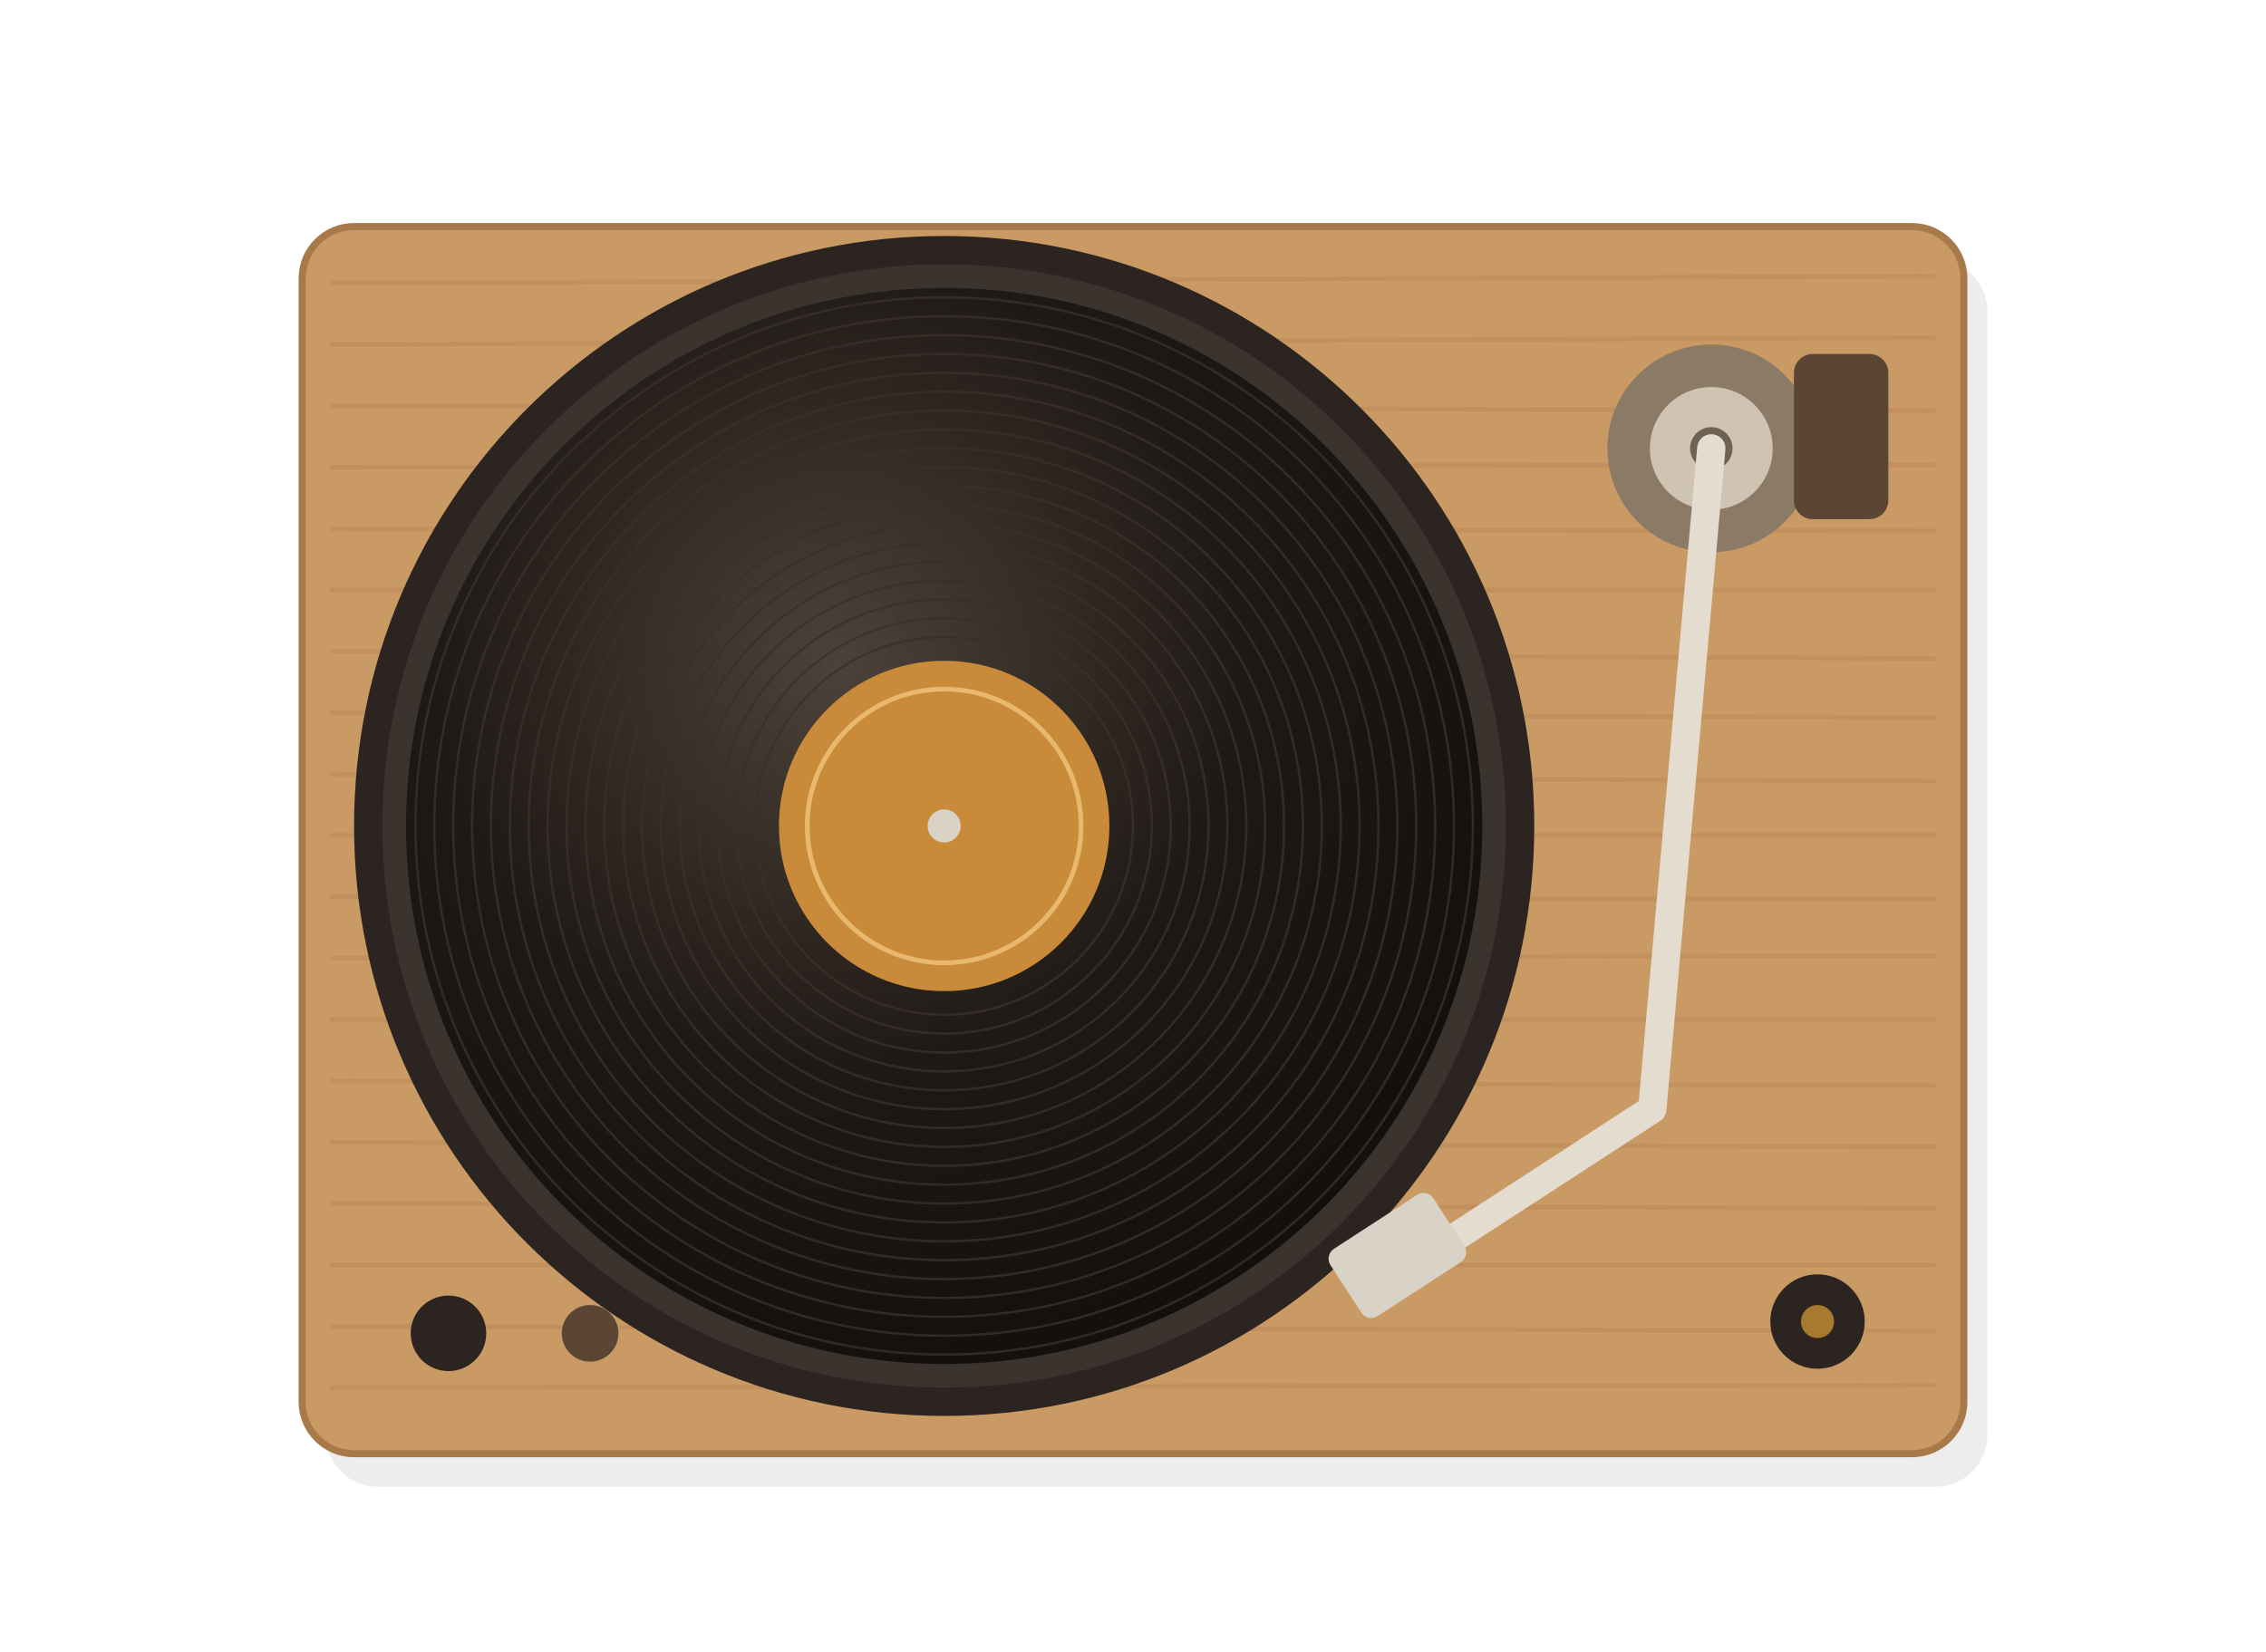
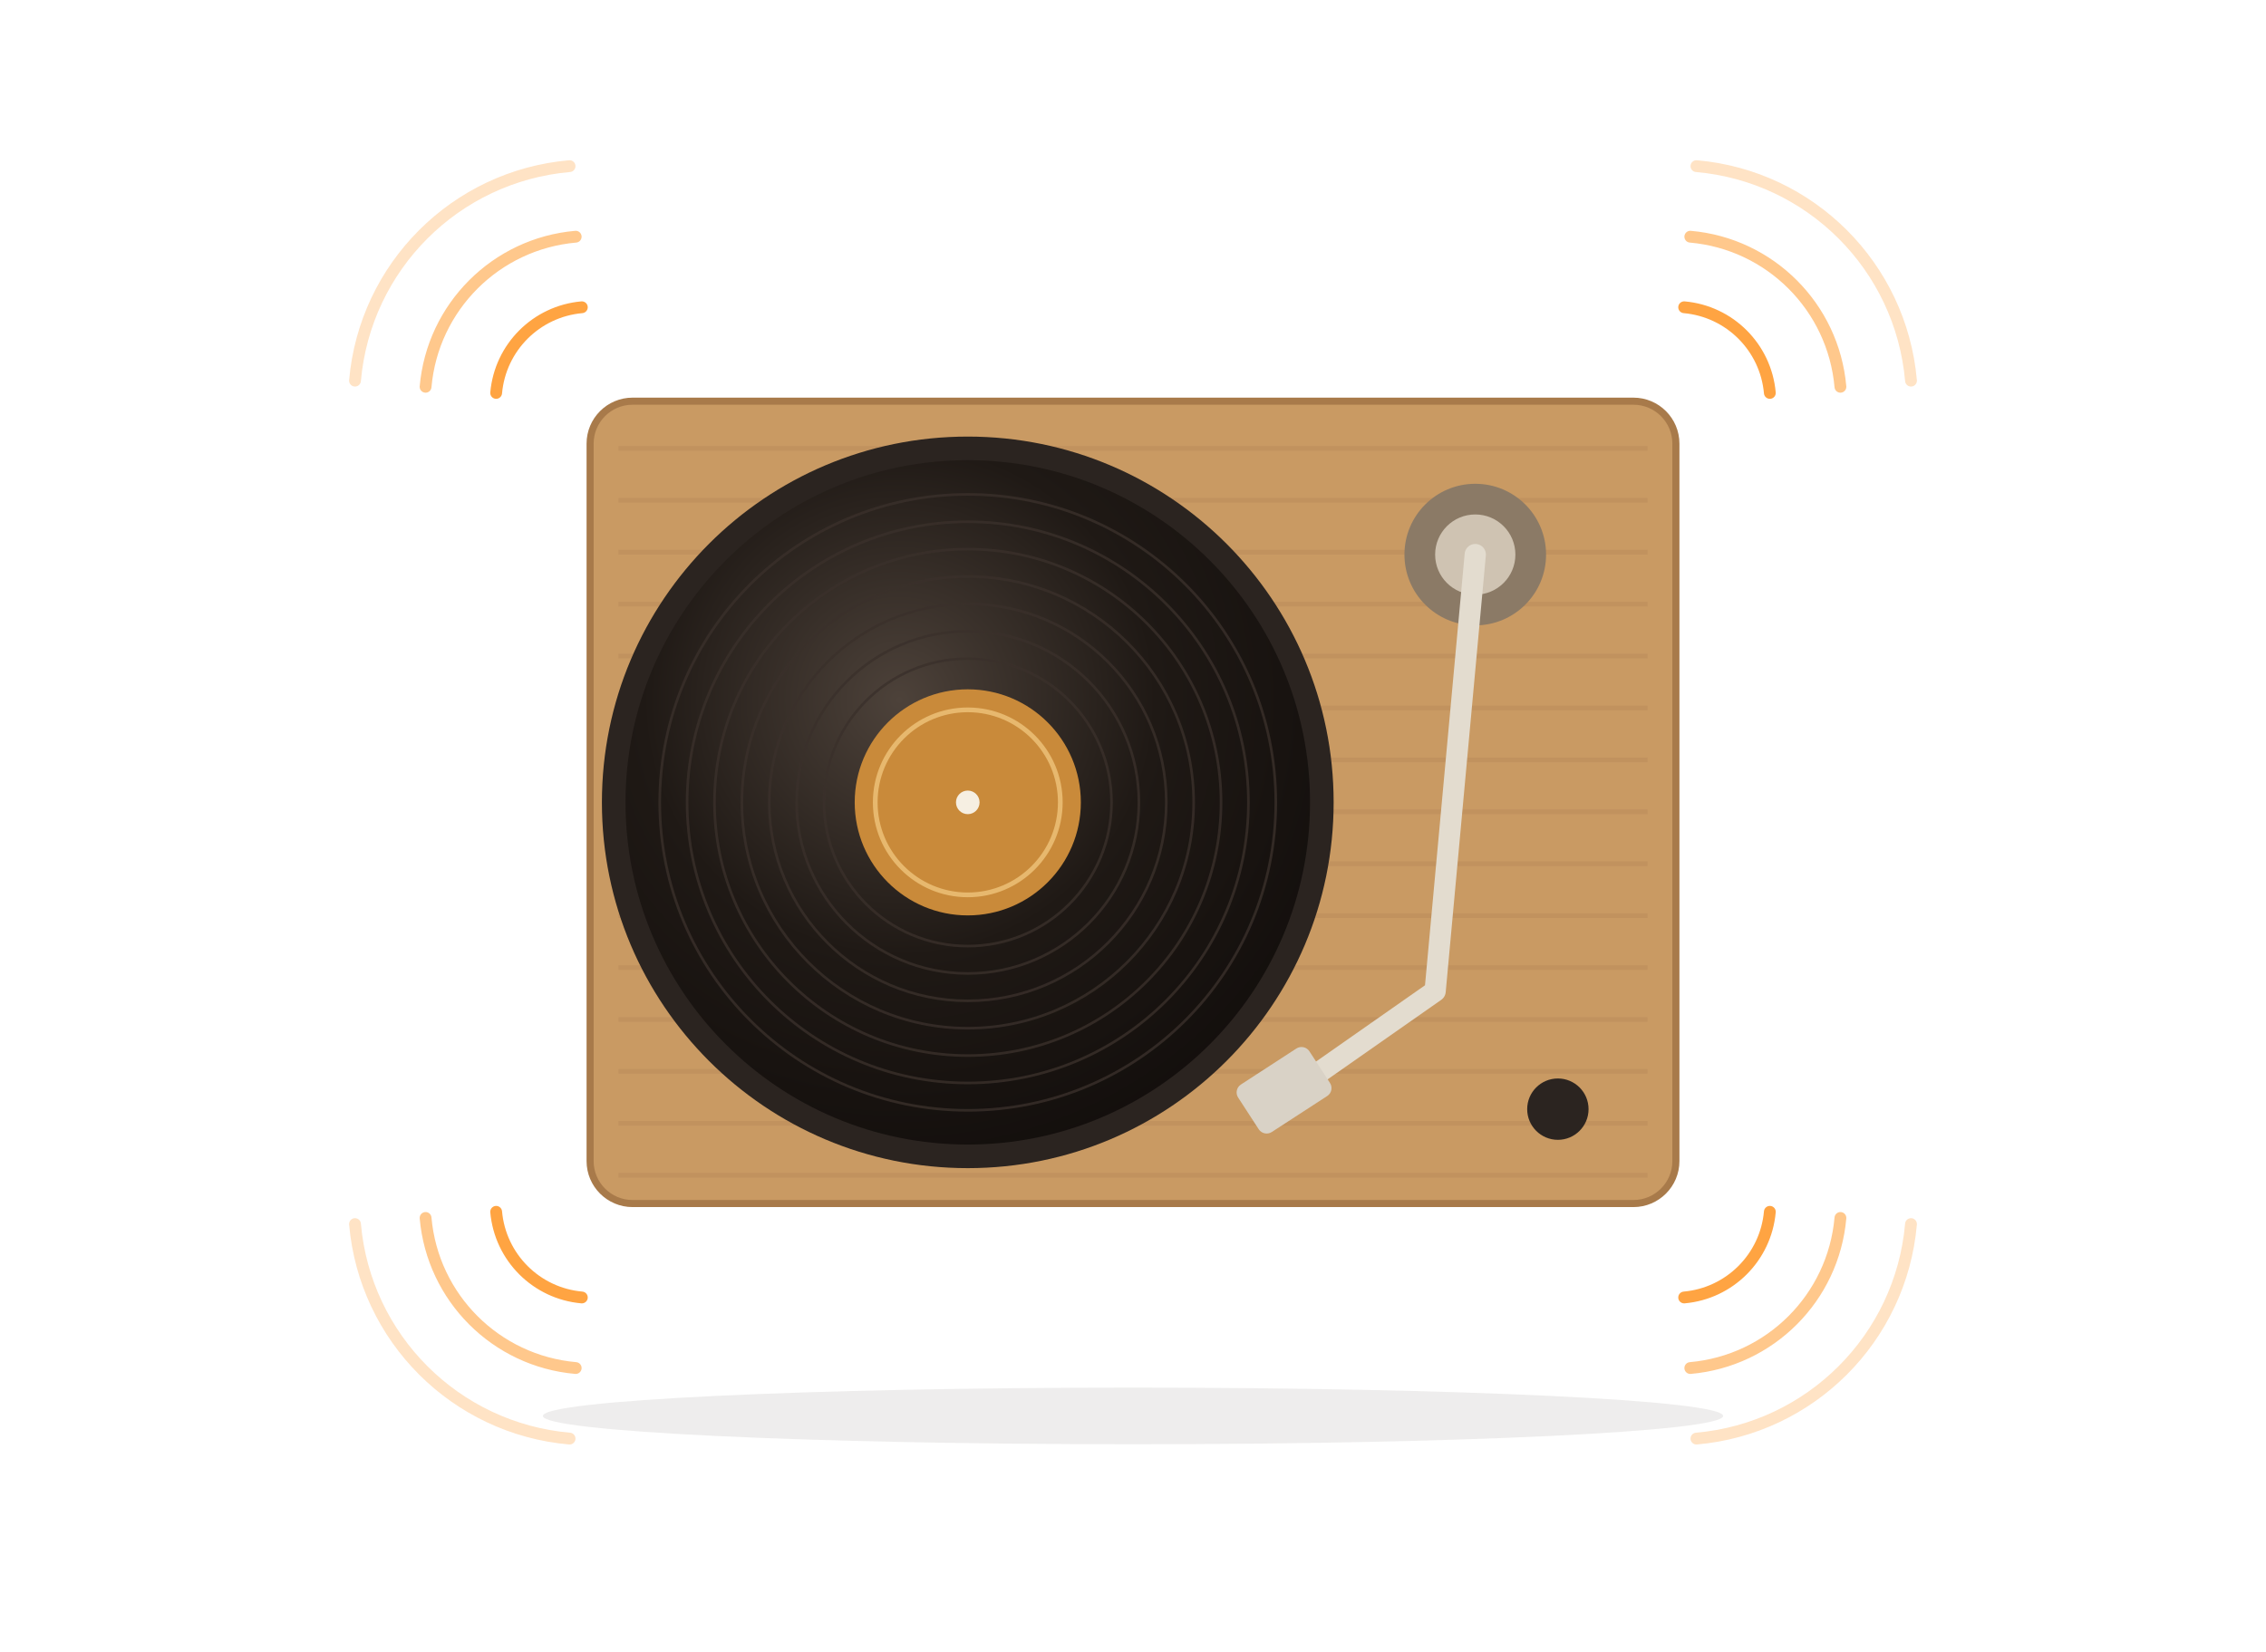
<svg xmlns="http://www.w3.org/2000/svg" viewBox="0 0 960 700">
  <defs>
-     <radialGradient id="g" cx=".4" cy=".35" r=".75">
+     <radialGradient id="rec" cx=".4" cy=".35" r=".75">
      <stop offset="0" stop-color="#4d423a" />
      <stop offset=".5" stop-color="#1f1915" />
      <stop offset="1" stop-color="#110d0b" />
    </radialGradient>
+     <linearGradient id="shine" x1="0" y1="0" x2="1" y2="1">
+       <stop offset=".3" stop-color="#fff" stop-opacity="0" />
+       <stop offset=".44" stop-color="#fff" stop-opacity=".15" />
+       <stop offset=".52" stop-color="#fff" stop-opacity="0" />
+     </linearGradient>
  </defs>
-   <rect x="128" y="96" width="704" height="520" rx="22" fill="#2a1d14" opacity=".08" transform="translate(10 14)" />
-   <rect x="128" y="96" width="704" height="520" rx="22" fill="#c99a63" />
-   <rect x="128" y="96" width="704" height="520" rx="22" fill="none" stroke="#a87a4a" stroke-width="3" />
-   <g stroke="#b9895a" stroke-width="2" opacity=".55">
-     <line x1="140" y1="120" x2="820" y2="117" />
-     <line x1="140" y1="146" x2="820" y2="143" />
-     <line x1="140" y1="172" x2="820" y2="174" />
-     <line x1="140" y1="198" x2="820" y2="197" />
-     <line x1="140" y1="224" x2="820" y2="225" />
-     <line x1="140" y1="250" x2="820" y2="250" />
-     <line x1="140" y1="276" x2="820" y2="279" />
-     <line x1="140" y1="302" x2="820" y2="304" />
-     <line x1="140" y1="328" x2="820" y2="331" />
-     <line x1="140" y1="354" x2="820" y2="354" />
-     <line x1="140" y1="380" x2="820" y2="381" />
-     <line x1="140" y1="406" x2="820" y2="405" />
-     <line x1="140" y1="432" x2="820" y2="432" />
-     <line x1="140" y1="458" x2="820" y2="460" />
-     <line x1="140" y1="484" x2="820" y2="486" />
-     <line x1="140" y1="510" x2="820" y2="512" />
-     <line x1="140" y1="536" x2="820" y2="536" />
-     <line x1="140" y1="562" x2="820" y2="564" />
-     <line x1="140" y1="588" x2="820" y2="587" />
+   <ellipse cx="480" cy="600" rx="250" ry="12" fill="#2a1d14" opacity=".08" />
+   <rect x="250" y="170" width="460" height="340" rx="18" fill="#c99a63" />
+   <rect x="250" y="170" width="460" height="340" rx="18" fill="none" stroke="#a87a4a" stroke-width="3" />
+   <g stroke="#b9895a" stroke-width="2" opacity=".5">
+     <line x1="262" y1="190" x2="698" y2="190" />
+     <line x1="262" y1="212" x2="698" y2="212" />
+     <line x1="262" y1="234" x2="698" y2="234" />
+     <line x1="262" y1="256" x2="698" y2="256" />
+     <line x1="262" y1="278" x2="698" y2="278" />
+     <line x1="262" y1="300" x2="698" y2="300" />
+     <line x1="262" y1="322" x2="698" y2="322" />
+     <line x1="262" y1="344" x2="698" y2="344" />
+     <line x1="262" y1="366" x2="698" y2="366" />
+     <line x1="262" y1="388" x2="698" y2="388" />
+     <line x1="262" y1="410" x2="698" y2="410" />
+     <line x1="262" y1="432" x2="698" y2="432" />
+     <line x1="262" y1="454" x2="698" y2="454" />
+     <line x1="262" y1="476" x2="698" y2="476" />
+     <line x1="262" y1="498" x2="698" y2="498" />
  </g>
-   <circle cx="400" cy="350" r="250" fill="#2b2420" />
-   <circle cx="400" cy="350" r="238" fill="#3b332d" />
-   <circle cx="400" cy="350" r="228" fill="url(#g)" />
-   <circle cx="400" cy="350" r="80" fill="none" stroke="#3a302a" stroke-width="1" opacity=".8" />
-   <circle cx="400" cy="350" r="88" fill="none" stroke="#3a302a" stroke-width="1" opacity=".8" />
-   <circle cx="400" cy="350" r="96" fill="none" stroke="#3a302a" stroke-width="1" opacity=".8" />
-   <circle cx="400" cy="350" r="104" fill="none" stroke="#3a302a" stroke-width="1" opacity=".8" />
-   <circle cx="400" cy="350" r="112" fill="none" stroke="#3a302a" stroke-width="1" opacity=".8" />
-   <circle cx="400" cy="350" r="120" fill="none" stroke="#3a302a" stroke-width="1" opacity=".8" />
-   <circle cx="400" cy="350" r="128" fill="none" stroke="#3a302a" stroke-width="1" opacity=".8" />
-   <circle cx="400" cy="350" r="136" fill="none" stroke="#3a302a" stroke-width="1" opacity=".8" />
-   <circle cx="400" cy="350" r="144" fill="none" stroke="#3a302a" stroke-width="1" opacity=".8" />
-   <circle cx="400" cy="350" r="152" fill="none" stroke="#3a302a" stroke-width="1" opacity=".8" />
-   <circle cx="400" cy="350" r="160" fill="none" stroke="#3a302a" stroke-width="1" opacity=".8" />
-   <circle cx="400" cy="350" r="168" fill="none" stroke="#3a302a" stroke-width="1" opacity=".8" />
-   <circle cx="400" cy="350" r="176" fill="none" stroke="#3a302a" stroke-width="1" opacity=".8" />
-   <circle cx="400" cy="350" r="184" fill="none" stroke="#3a302a" stroke-width="1" opacity=".8" />
-   <circle cx="400" cy="350" r="192" fill="none" stroke="#3a302a" stroke-width="1" opacity=".8" />
-   <circle cx="400" cy="350" r="200" fill="none" stroke="#3a302a" stroke-width="1" opacity=".8" />
-   <circle cx="400" cy="350" r="208" fill="none" stroke="#3a302a" stroke-width="1" opacity=".8" />
-   <circle cx="400" cy="350" r="216" fill="none" stroke="#3a302a" stroke-width="1" opacity=".8" />
-   <circle cx="400" cy="350" r="224" fill="none" stroke="#3a302a" stroke-width="1" opacity=".8" />
-   <circle cx="400" cy="350" r="70" fill="#c98a3a" />
-   <circle cx="400" cy="350" r="58" fill="none" stroke="#e7b86e" stroke-width="2" />
-   <circle cx="400" cy="350" r="7" fill="#d9d2c6" />
-   <circle cx="725" cy="190" r="44" fill="#8b7a66" />
-   <circle cx="725" cy="190" r="26" fill="#cfc3b2" />
-   <circle cx="725" cy="190" r="9" fill="#6f6254" />
-   <rect x="760" y="150" width="40" height="70" rx="8" fill="#5b4636" />
-   <path d="M725 190 L700 470 L600 535" fill="none" stroke="#e3dccf" stroke-width="12" stroke-linecap="round" stroke-linejoin="round" />
-   <rect x="566" y="515" width="52" height="34" rx="5" transform="rotate(-33 592 532)" fill="#d9d2c6" />
-   <circle cx="190" cy="565" r="16" fill="#2b2420" />
-   <circle cx="250" cy="565" r="12" fill="#5b4636" />
-   <circle cx="770" cy="560" r="20" fill="#2b2420" />
-   <circle cx="770" cy="560" r="7" fill="#a87a2f" />
+   <circle cx="410" cy="340" r="155" fill="#2b2420" />
+   <circle cx="410" cy="340" r="145" fill="url(#rec)" />
+   <circle cx="410" cy="340" r="60.9" fill="none" stroke="#3a302a" stroke-width="1.1" opacity=".8" />
+   <circle cx="410" cy="340" r="72.5" fill="none" stroke="#3a302a" stroke-width="1.1" opacity=".8" />
+   <circle cx="410" cy="340" r="84.1" fill="none" stroke="#3a302a" stroke-width="1.1" opacity=".8" />
+   <circle cx="410" cy="340" r="95.7" fill="none" stroke="#3a302a" stroke-width="1.1" opacity=".8" />
+   <circle cx="410" cy="340" r="107.3" fill="none" stroke="#3a302a" stroke-width="1.1" opacity=".8" />
+   <circle cx="410" cy="340" r="118.9" fill="none" stroke="#3a302a" stroke-width="1.1" opacity=".8" />
+   <circle cx="410" cy="340" r="130.5" fill="none" stroke="#3a302a" stroke-width="1.1" opacity=".8" />
+   <circle cx="410" cy="340" r="47.9" fill="#c98a3a" />
+   <circle cx="410" cy="340" r="39.2" fill="none" stroke="#e7b86e" stroke-width="2" />
+   <circle cx="410" cy="340" r="5.0" fill="#f6efe2" />
+   <circle cx="625" cy="235" r="30" fill="#8b7a66" />
+   <circle cx="625" cy="235" r="17" fill="#cfc3b2" />
+   <path d="M625 235 L608 420 L548 462" fill="none" stroke="#e3dccf" stroke-width="9" stroke-linecap="round" stroke-linejoin="round" />
+   <rect x="526" y="450" width="36" height="24" rx="4" transform="rotate(-33 544 462)" fill="#d9d2c6" />
+   <circle cx="660" cy="470" r="13" fill="#2b2420" />
+   <path d="M246.5 549.8 A40 40 0 0 1 210.2 513.5" fill="none" stroke="#ff9a2e" stroke-width="5" stroke-linecap="round" opacity="0.9" />
+   <path d="M243.9 579.7 A70 70 0 0 1 180.3 516.1" fill="none" stroke="#ff9a2e" stroke-width="5" stroke-linecap="round" opacity="0.55" />
+   <path d="M241.3 609.6 A100 100 0 0 1 150.4 518.7" fill="none" stroke="#ff9a2e" stroke-width="5" stroke-linecap="round" opacity="0.28" />
+   <path d="M749.8 513.5 A40 40 0 0 1 713.5 549.8" fill="none" stroke="#ff9a2e" stroke-width="5" stroke-linecap="round" opacity="0.9" />
+   <path d="M779.7 516.1 A70 70 0 0 1 716.1 579.7" fill="none" stroke="#ff9a2e" stroke-width="5" stroke-linecap="round" opacity="0.55" />
+   <path d="M809.6 518.7 A100 100 0 0 1 718.7 609.6" fill="none" stroke="#ff9a2e" stroke-width="5" stroke-linecap="round" opacity="0.28" />
+   <path d="M210.2 166.5 A40 40 0 0 1 246.5 130.2" fill="none" stroke="#ff9a2e" stroke-width="5" stroke-linecap="round" opacity="0.9" />
+   <path d="M180.3 163.9 A70 70 0 0 1 243.9 100.3" fill="none" stroke="#ff9a2e" stroke-width="5" stroke-linecap="round" opacity="0.55" />
+   <path d="M150.4 161.3 A100 100 0 0 1 241.3 70.4" fill="none" stroke="#ff9a2e" stroke-width="5" stroke-linecap="round" opacity="0.28" />
+   <path d="M713.5 130.2 A40 40 0 0 1 749.8 166.5" fill="none" stroke="#ff9a2e" stroke-width="5" stroke-linecap="round" opacity="0.9" />
+   <path d="M716.1 100.3 A70 70 0 0 1 779.7 163.9" fill="none" stroke="#ff9a2e" stroke-width="5" stroke-linecap="round" opacity="0.55" />
+   <path d="M718.7 70.4 A100 100 0 0 1 809.6 161.3" fill="none" stroke="#ff9a2e" stroke-width="5" stroke-linecap="round" opacity="0.28" />
</svg>
